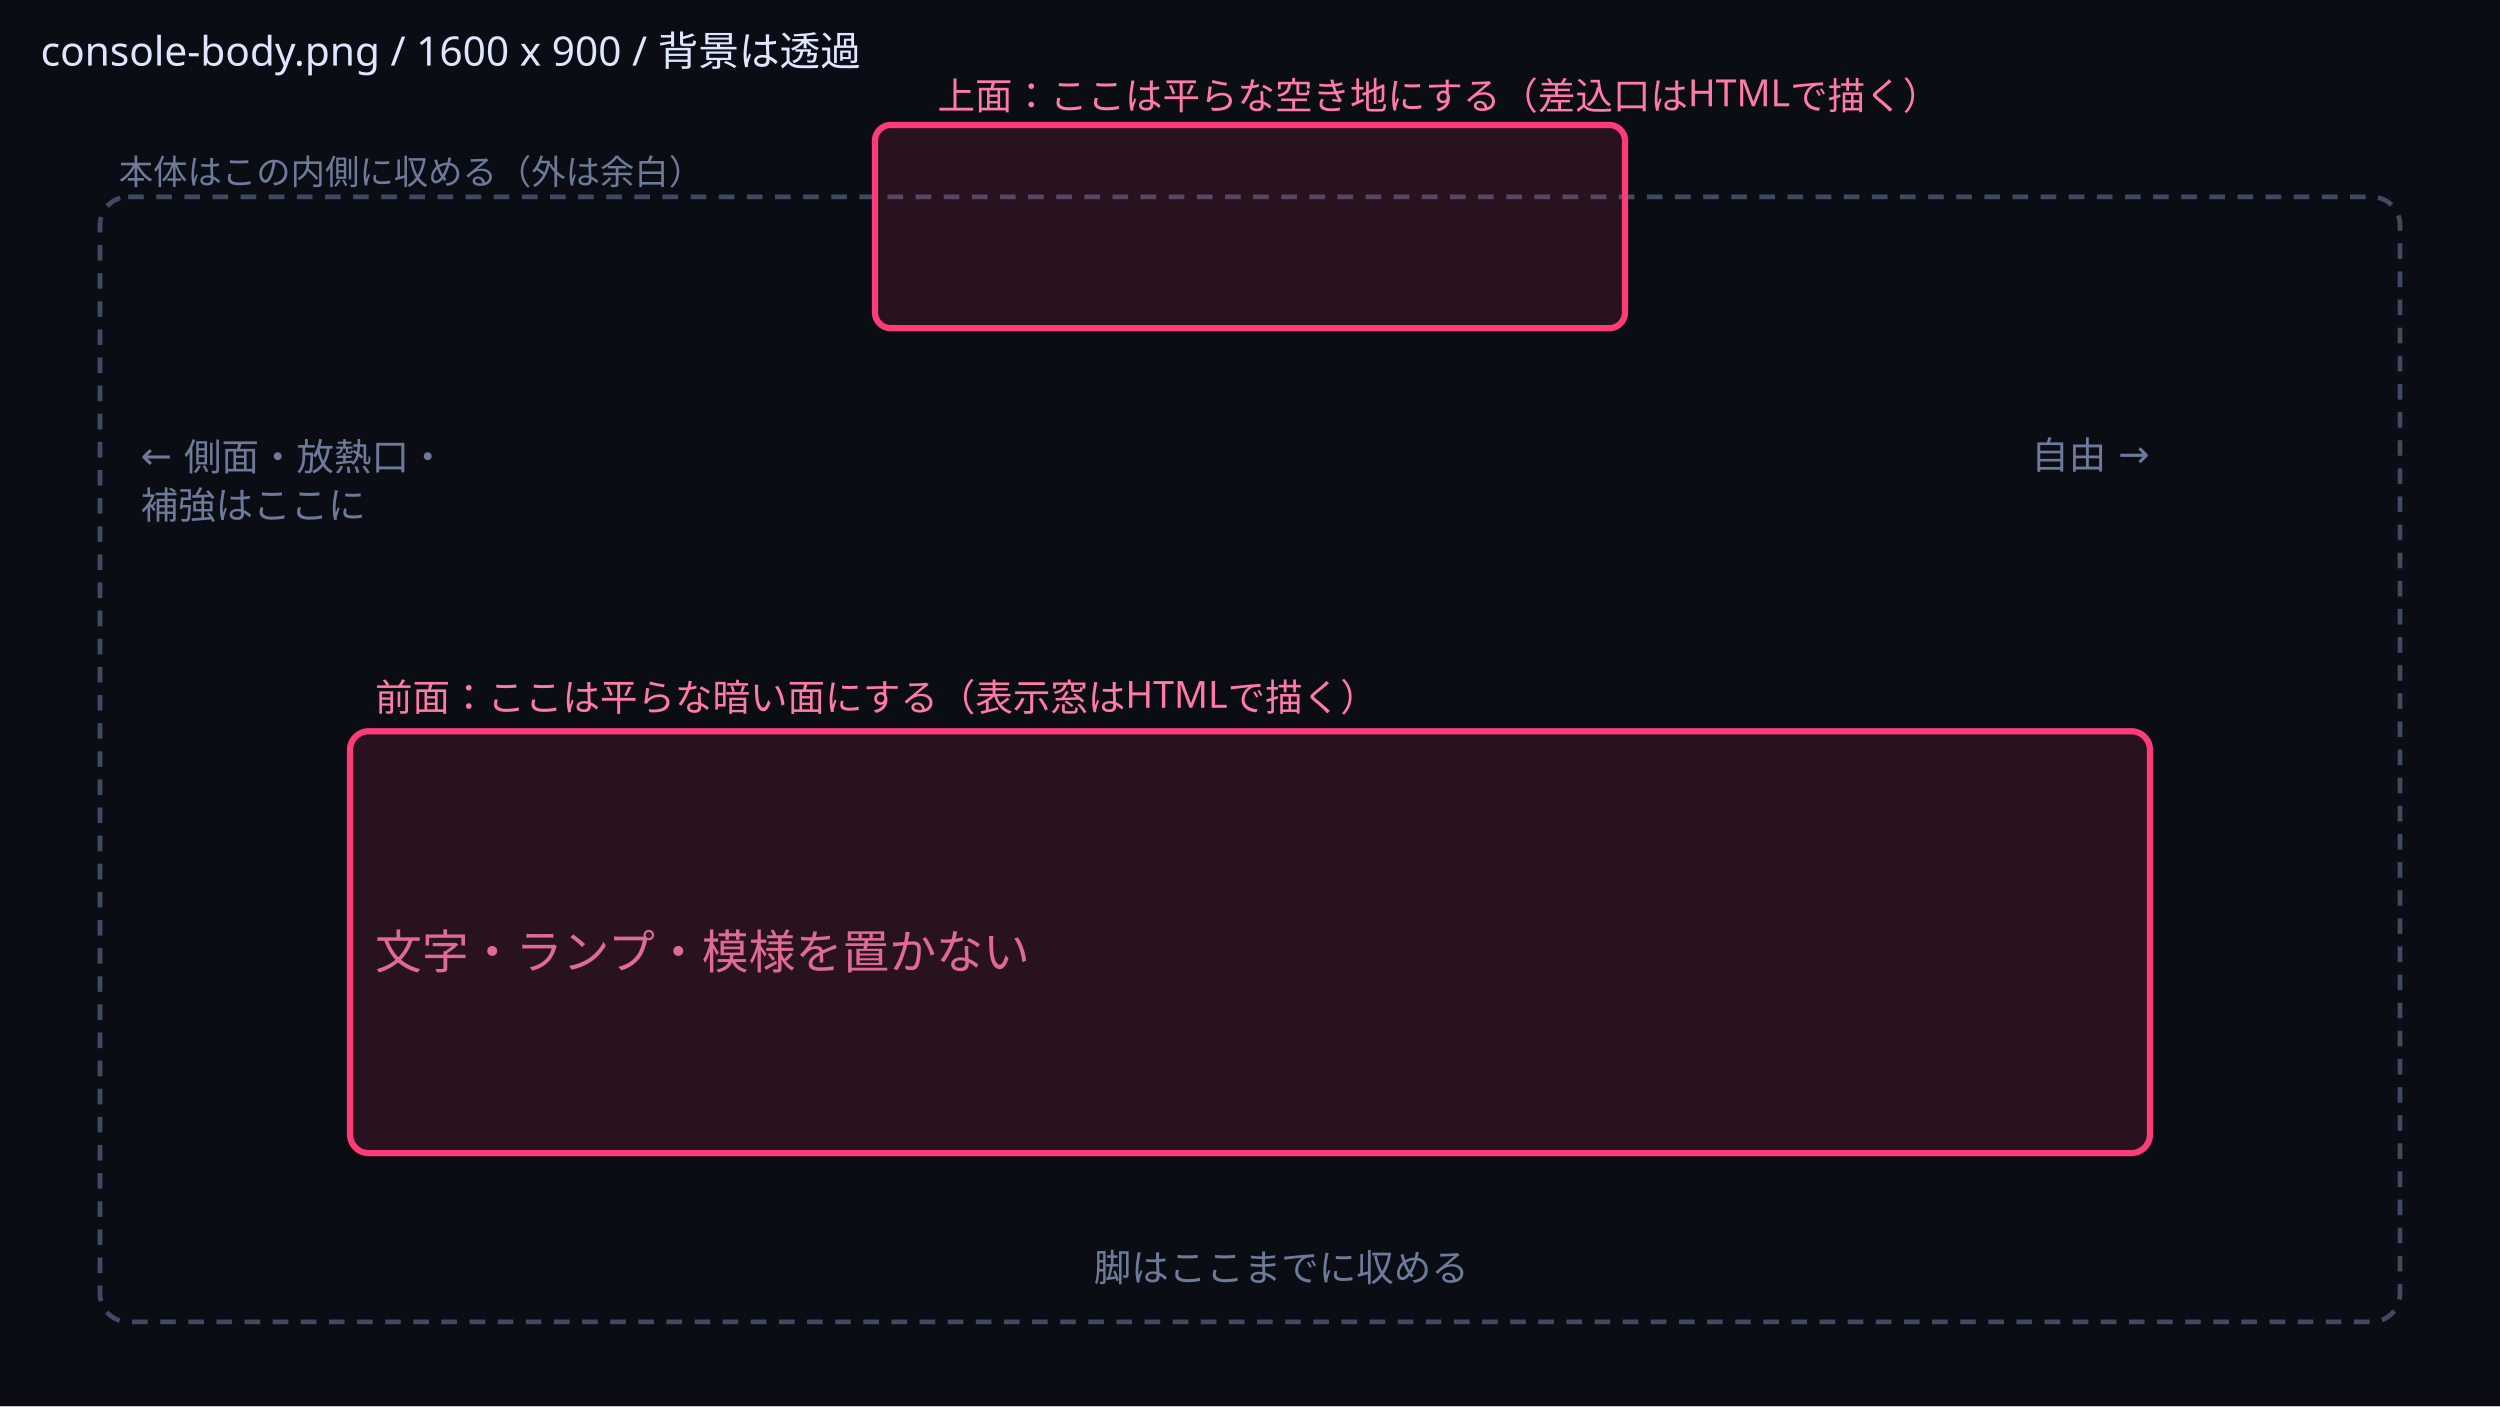
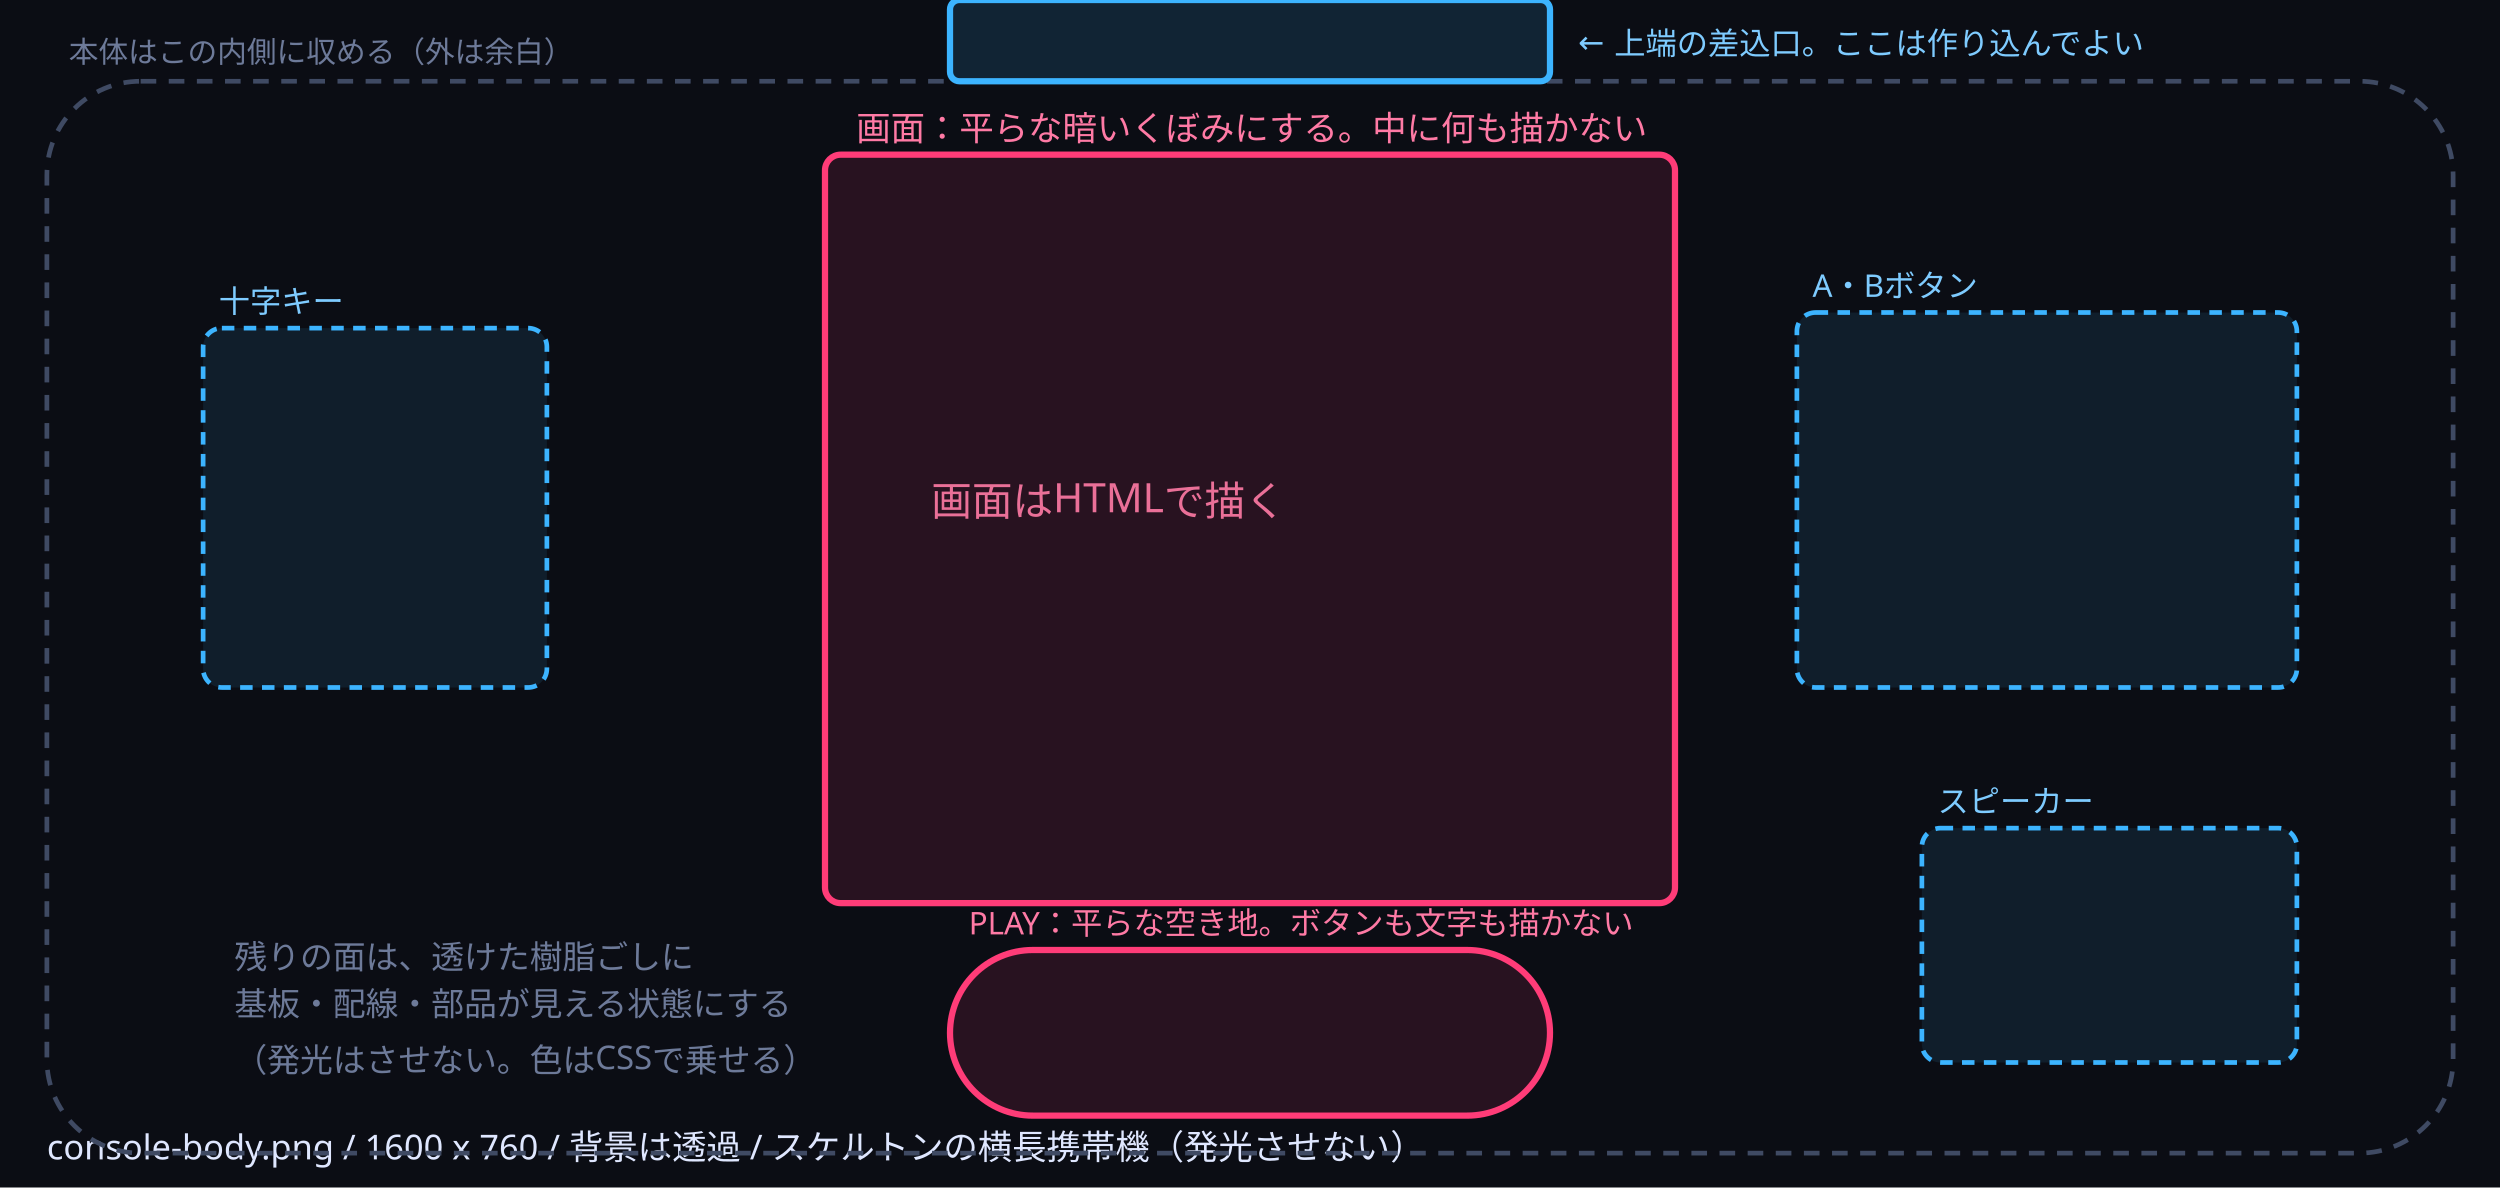
- <svg xmlns="http://www.w3.org/2000/svg" viewBox="0 0 1600 900" width="1600" height="900">
-   <rect width="1600" height="900" fill="#0b0d14" />
-   <g font-family="sans-serif" fill="#8894b0">
-     <text x="26" y="42" font-size="26" fill="#dfe7ff">console-body.png / 1600 x 900 / 背景は透過</text>
-   </g>
-   <rect x="64" y="126" width="1472" height="720" rx="18" fill="none" stroke="#3f4a63" stroke-width="3" stroke-dasharray="10 8" />
-   <text x="76" y="118" font-size="22" fill="#6d7a99" font-family="sans-serif">本体はこの内側に収める（外は余白）</text>
-   <rect x="560" y="80" width="480" height="130" rx="10" fill="rgba(255,60,120,.12)" stroke="#ff3c78" stroke-width="4" />
-   <text x="600" y="70" font-size="24" fill="#ff7aa5" font-family="sans-serif">上面：ここは平らな空き地にする（差込口はHTMLで描く）</text>
-   <rect x="224" y="468" width="1152" height="270" rx="12" fill="rgba(255,60,120,.12)" stroke="#ff3c78" stroke-width="4" />
-   <text x="240" y="455" font-size="24" fill="#ff7aa5" font-family="sans-serif">前面：ここは平らな暗い面にする（表示窓はHTMLで描く）</text>
-   <text x="240" y="620" font-size="30" fill="#ff7aa5" font-family="sans-serif" opacity=".85">文字・ランプ・模様を置かない</text>
-   <text x="90" y="300" font-size="24" fill="#6d7a99" font-family="sans-serif">← 側面・放熱口・</text>
-   <text x="90" y="332" font-size="24" fill="#6d7a99" font-family="sans-serif">　 補強はここに</text>
-   <text x="1300" y="300" font-size="24" fill="#6d7a99" font-family="sans-serif">自由 →</text>
-   <text x="700" y="820" font-size="24" fill="#6d7a99" font-family="sans-serif">脚はここまでに収める</text>
+ <svg xmlns="http://www.w3.org/2000/svg" viewBox="0 0 1600 760" width="1600" height="760">
+   <rect width="1600" height="760" fill="#0b0d14" />
+   <text x="30" y="742" font-size="22" fill="#dfe7ff" font-family="sans-serif">console-body.png / 1600 x 760 / 背景は透過 / スケルトンの横長携帯機（発光させない）</text>
+   <rect x="30" y="52" width="1540" height="686" rx="60" fill="none" stroke="#3f4a63" stroke-width="3" stroke-dasharray="10 8" />
+   <text x="44" y="40" font-size="19" fill="#6d7a99" font-family="sans-serif">本体はこの内側に収める（外は余白）</text>
+   <rect x="528" y="99" width="544" height="479" rx="10" fill="rgba(255,60,120,.12)" stroke="#ff3c78" stroke-width="4" />
+   <text x="548" y="90" font-size="22" fill="#ff7aa5" font-family="sans-serif">画面：平らな暗いくぼみにする。中に何も描かない</text>
+   <text x="596" y="330" font-size="26" fill="#ff7aa5" font-family="sans-serif" opacity=".9">画面はHTMLで描く</text>
+   <rect x="608" y="608" width="384" height="106" rx="53" fill="rgba(255,60,120,.12)" stroke="#ff3c78" stroke-width="4" />
+   <text x="620" y="598" font-size="20" fill="#ff7aa5" font-family="sans-serif">PLAY：平らな空き地。ボタンも文字も描かない</text>
+   <rect x="608" y="0" width="384" height="52" rx="6" fill="rgba(60,180,255,.14)" stroke="#3cb4ff" stroke-width="4" />
+   <text x="1010" y="34" font-size="20" fill="#7ecbff" font-family="sans-serif">← 上端の差込口。ここは作り込んでよい</text>
+   <rect x="130" y="210" width="220" height="230" rx="12" fill="rgba(60,180,255,.10)" stroke="#3cb4ff" stroke-width="3" stroke-dasharray="8 6" />
+   <text x="140" y="200" font-size="20" fill="#7ecbff" font-family="sans-serif">十字キー</text>
+   <rect x="1150" y="200" width="320" height="240" rx="12" fill="rgba(60,180,255,.10)" stroke="#3cb4ff" stroke-width="3" stroke-dasharray="8 6" />
+   <text x="1160" y="190" font-size="20" fill="#7ecbff" font-family="sans-serif">A・Bボタン</text>
+   <rect x="1230" y="530" width="240" height="150" rx="12" fill="rgba(60,180,255,.10)" stroke="#3cb4ff" stroke-width="3" stroke-dasharray="8 6" />
+   <text x="1240" y="520" font-size="20" fill="#7ecbff" font-family="sans-serif">スピーカー</text>
+   <text x="150" y="620" font-size="21" fill="#6d7a99" font-family="sans-serif">残りの面は、透けた樹脂ごしに</text>
+   <text x="150" y="650" font-size="21" fill="#6d7a99" font-family="sans-serif">基板・配線・部品が見える状態にする</text>
+   <text x="150" y="686" font-size="21" fill="#6d7a99" font-family="sans-serif">（発光はさせない。色はCSSで乗せる）</text>
</svg>
